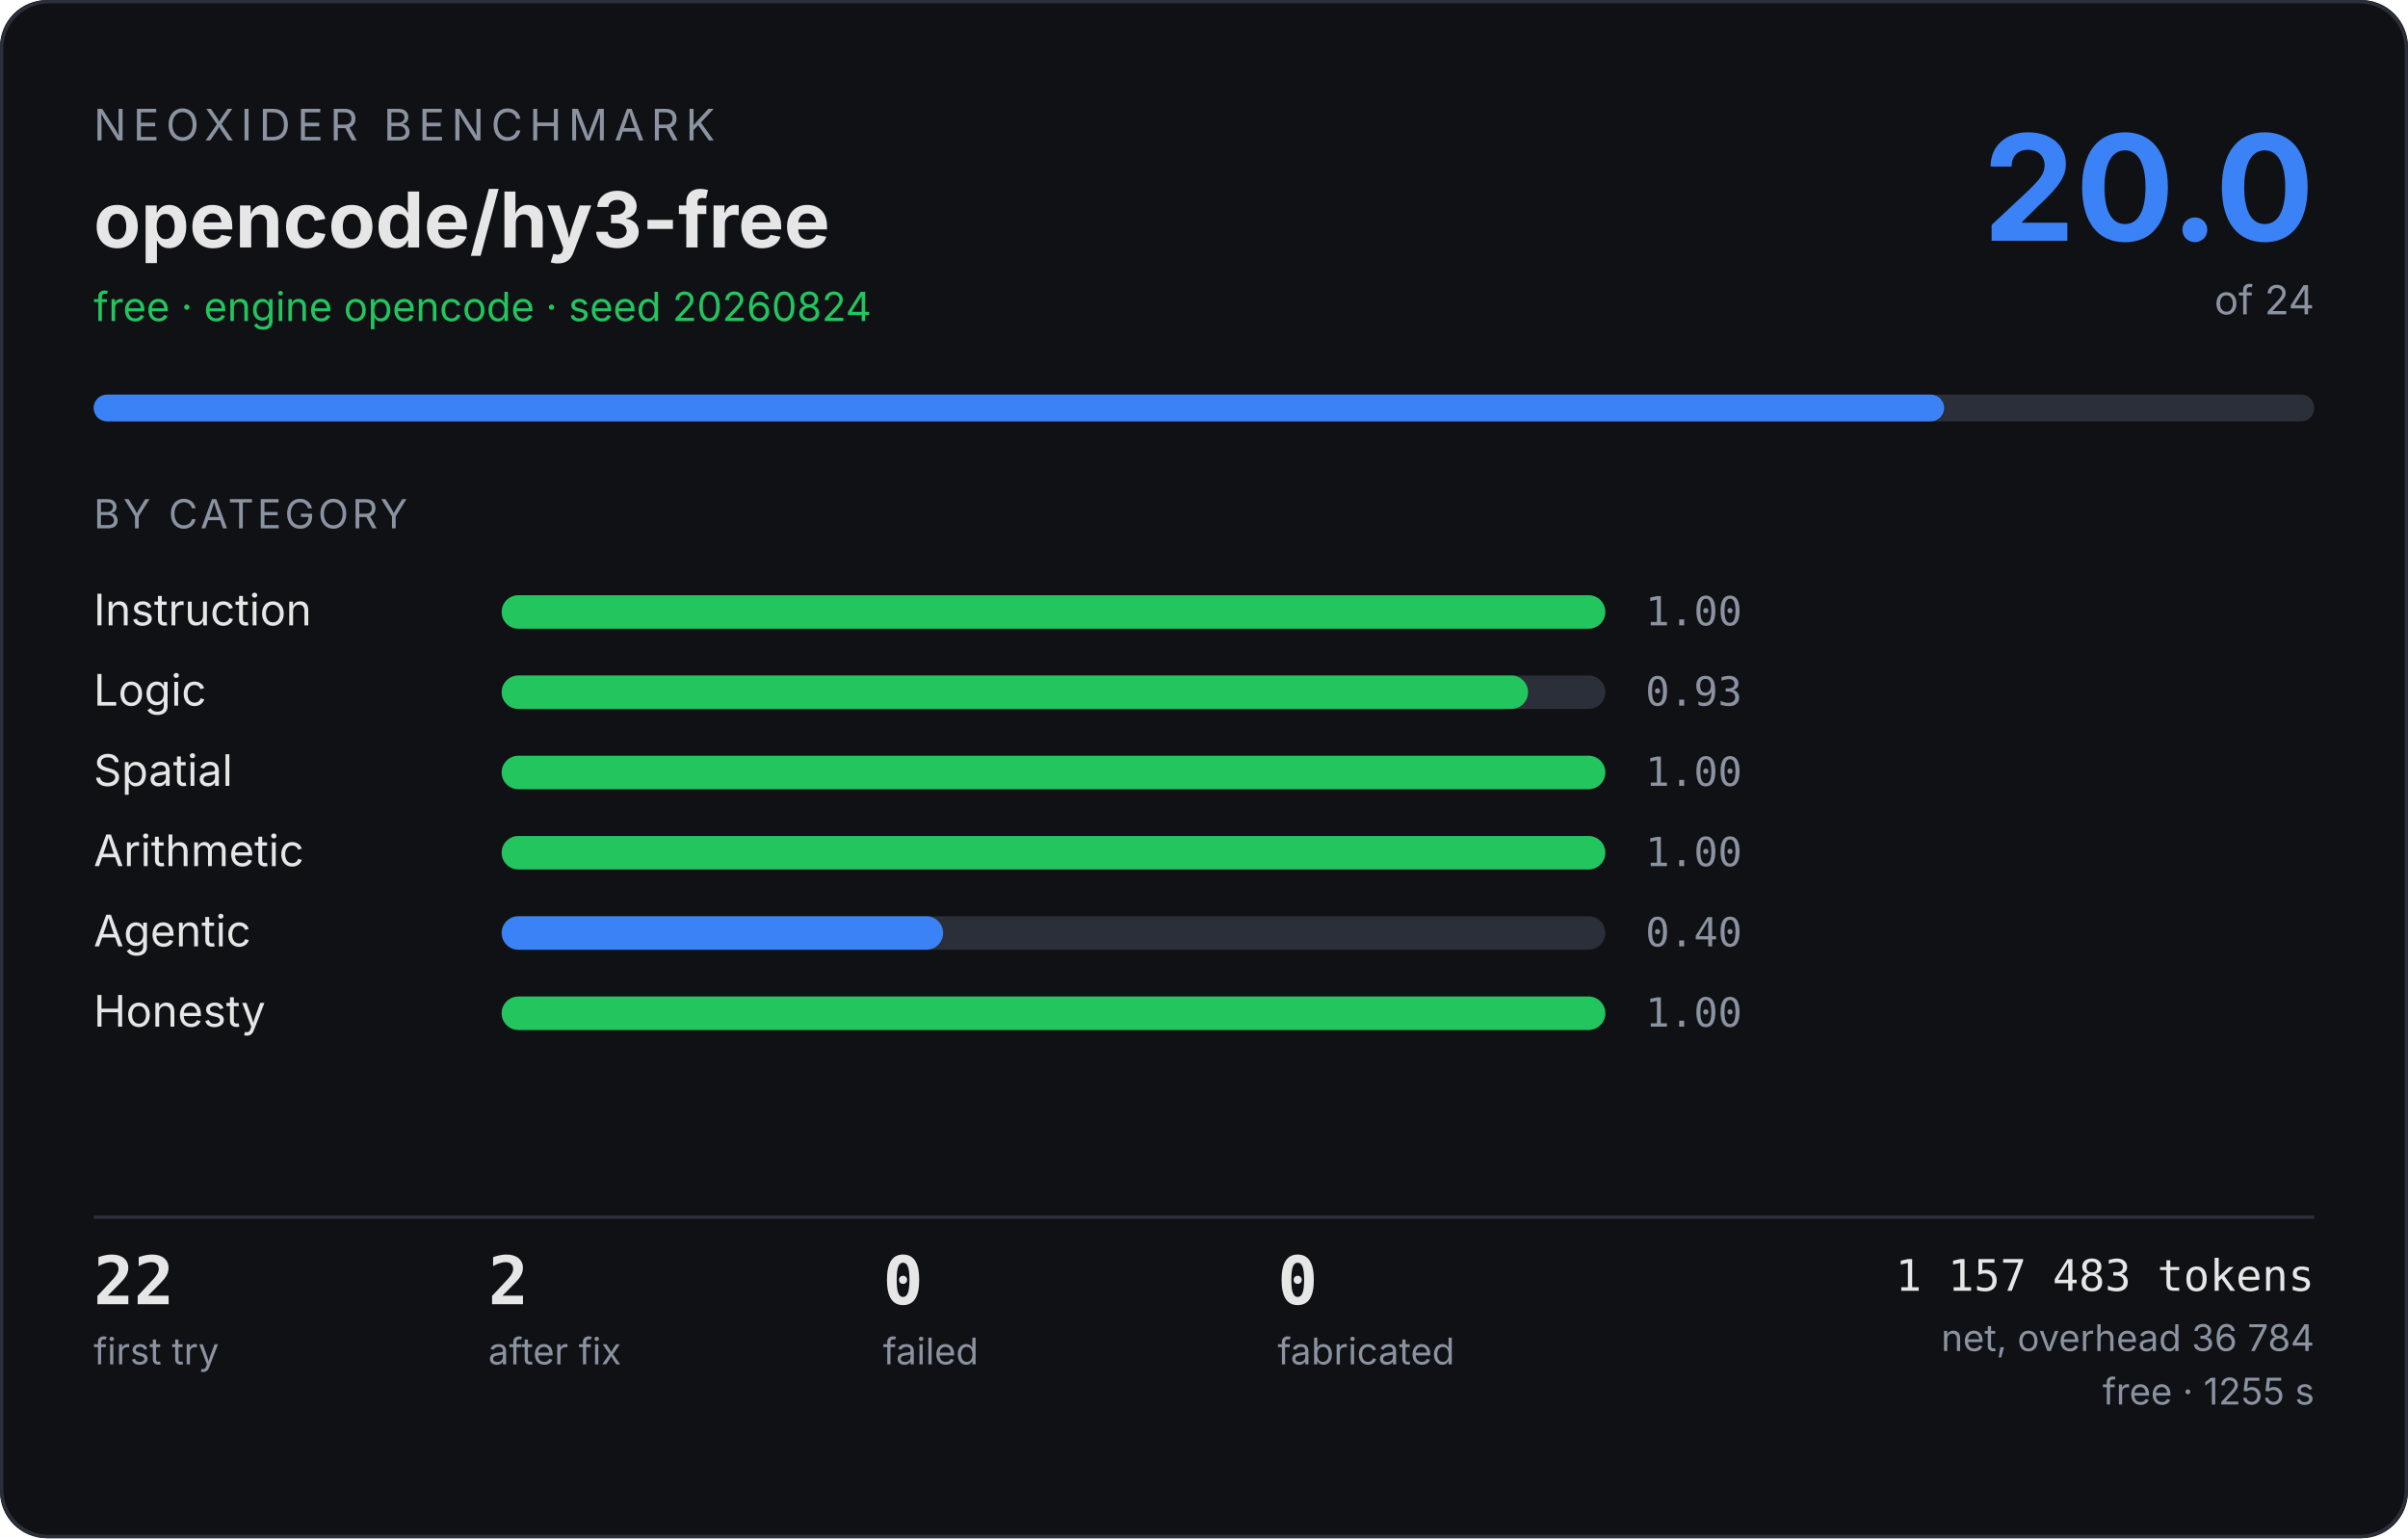
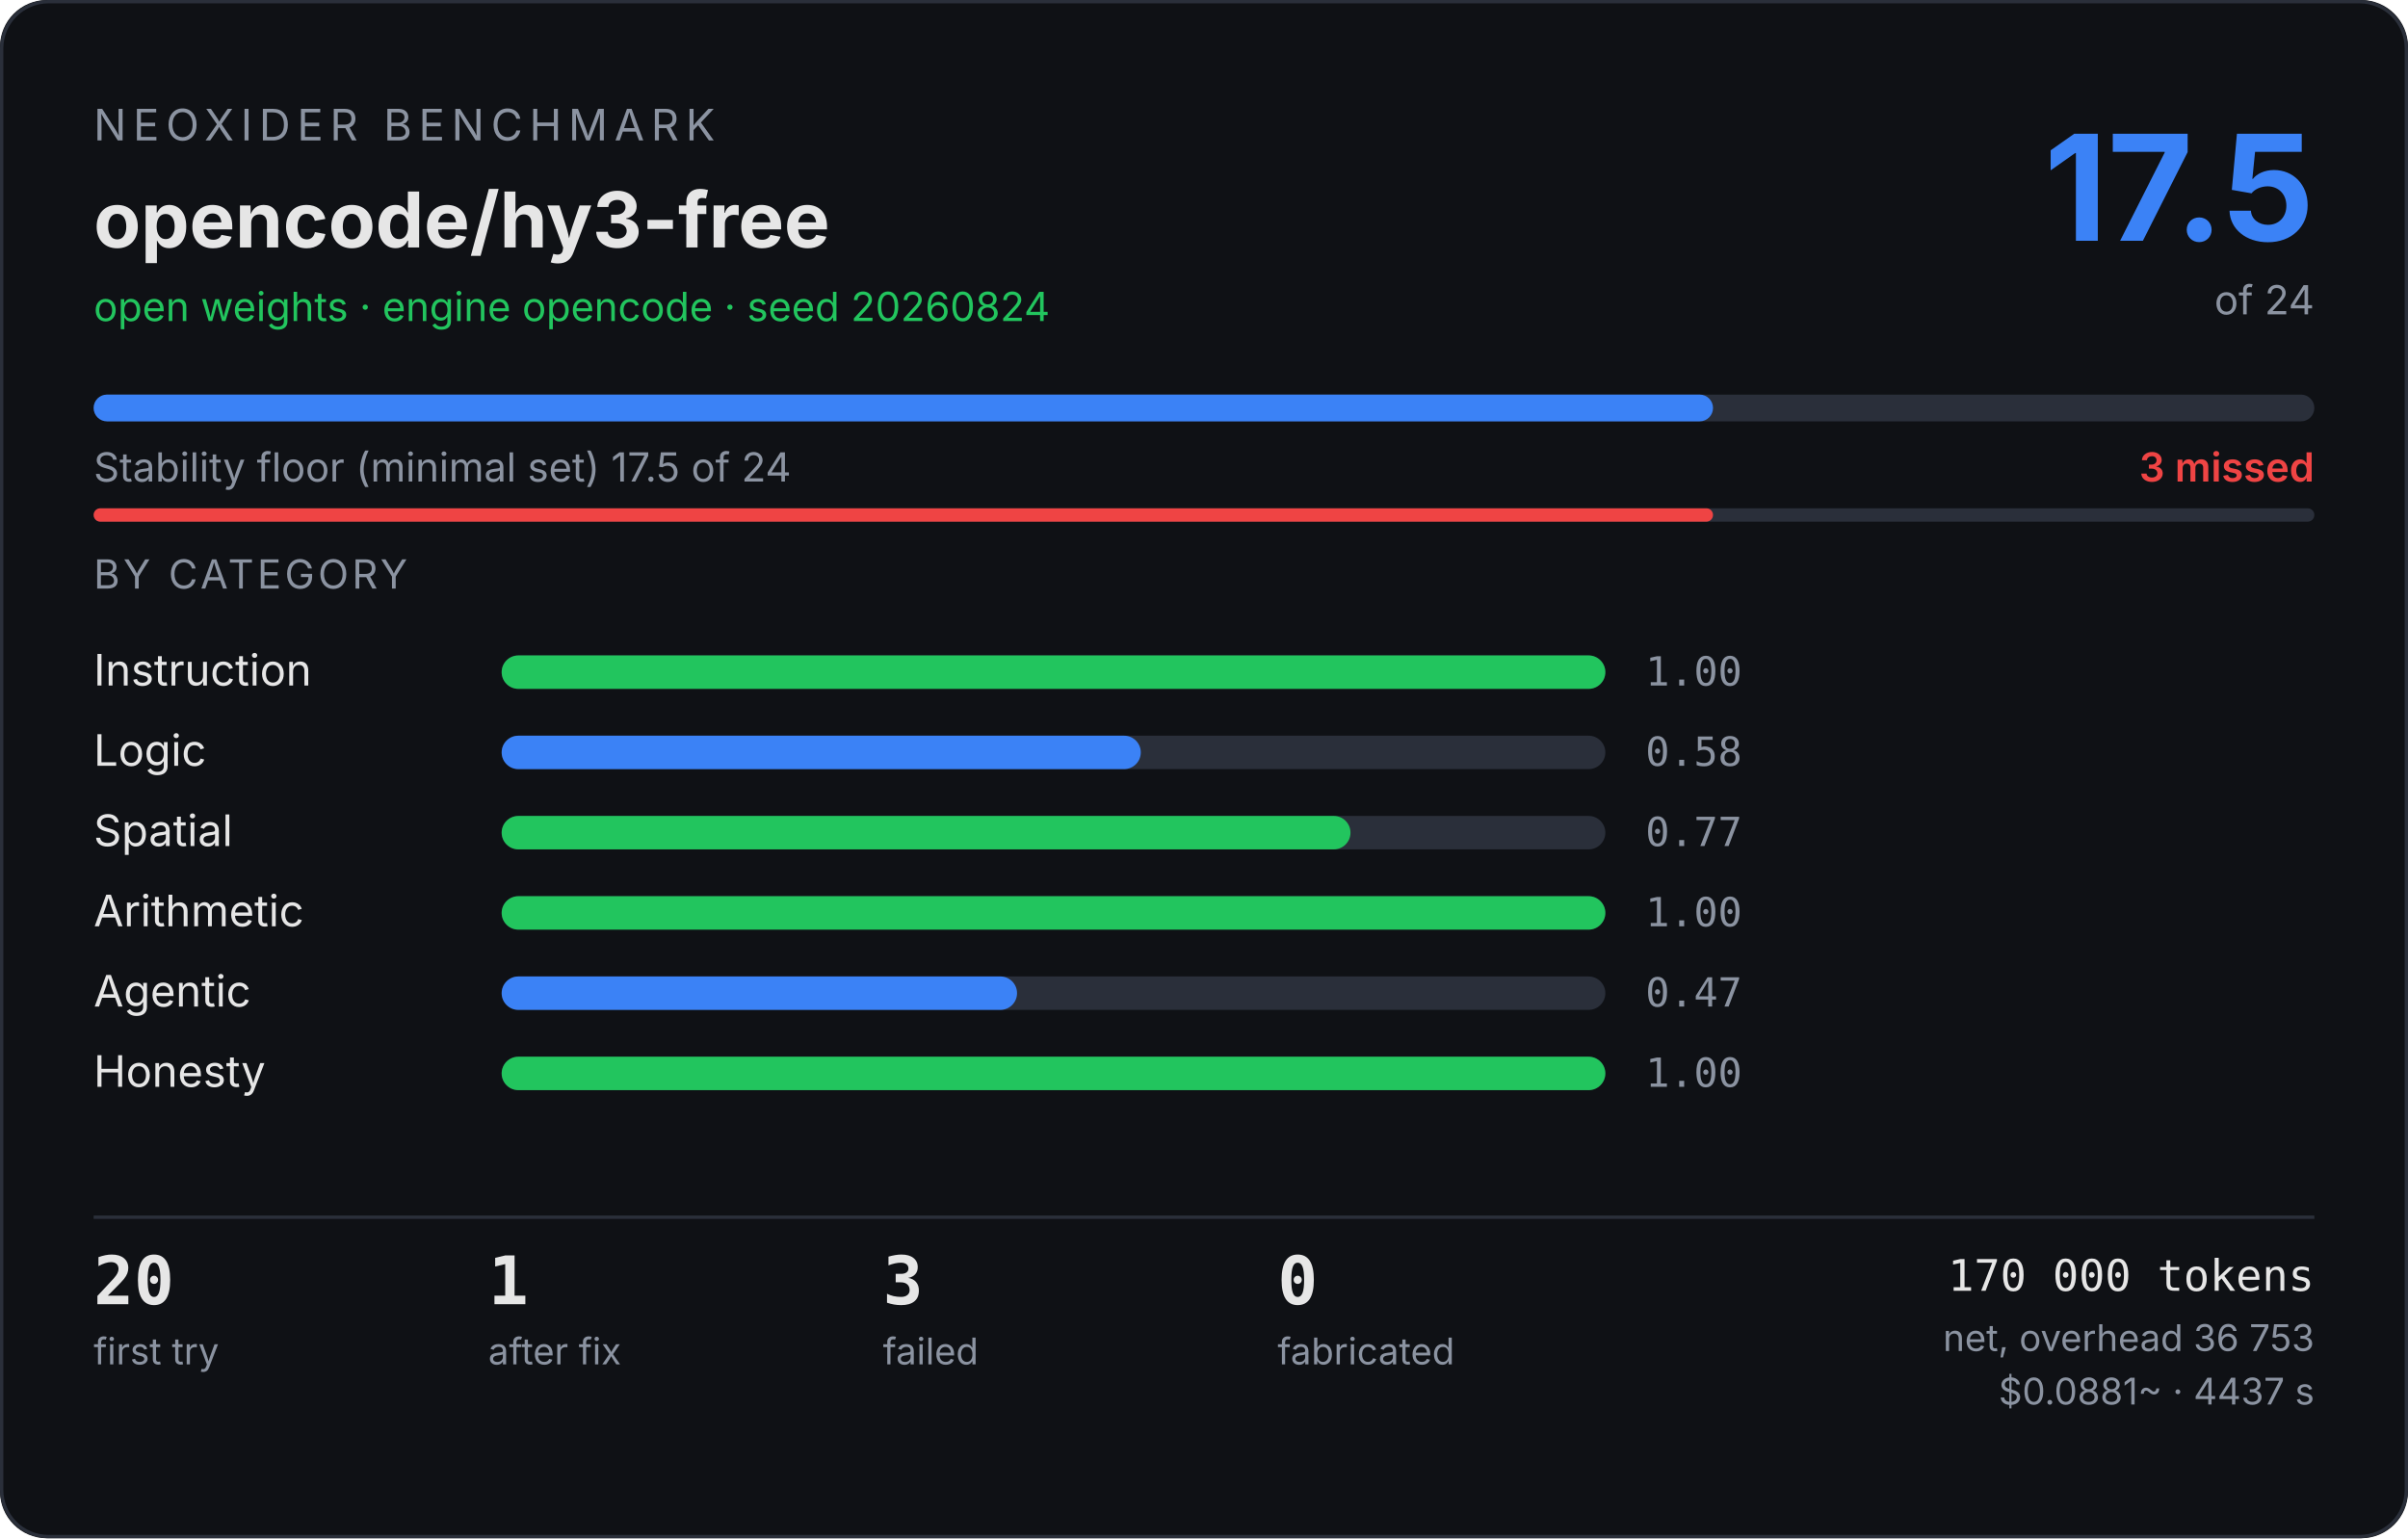
<svg xmlns="http://www.w3.org/2000/svg" width="720" height="460" viewBox="0 0 720 460" font-family="system-ui,-apple-system,Segoe UI,sans-serif">
  <rect width="720" height="460" rx="14" fill="#0f1115" />
  <rect x="0.5" y="0.5" width="719" height="459" rx="14" fill="none" stroke="#2a2f3a" />
  <text x="28" y="42" fill="#8b93a1" font-size="13" letter-spacing="2">NEOXIDER BENCHMARK</text>
  <text x="28" y="74" fill="#e6e6e6" font-size="23" font-weight="700">opencode/hy3-free</text>
-   <text x="28" y="96" fill="#22c55e" font-size="12">free · engine opencode · seed 20260824</text>
-   <text x="692" y="72" text-anchor="end" fill="#3b82f6" font-size="44" font-weight="700">20.0</text>
+   <text x="28" y="96" fill="#22c55e" font-size="12">open weights · engine opencode · seed 20260824</text>
+   <text x="692" y="72" text-anchor="end" fill="#3b82f6" font-size="44" font-weight="700">17.5</text>
  <text x="692" y="94" text-anchor="end" fill="#8b93a1" font-size="12">of 24</text>
  <rect x="28" y="118" width="664" height="8" rx="4" fill="#2a2f3a" />
-   <rect x="28" y="118" width="553.3" height="8" rx="4" fill="#3b82f6" />
-   <text x="28" y="158" fill="#8b93a1" font-size="12" letter-spacing="1">BY CATEGORY</text>
-   <text x="28" y="187" fill="#e6e6e6" font-size="13">Instruction</text>
-   <rect x="150" y="178" width="330" height="10" rx="5" fill="#2a2f3a" />
-   <rect x="150" y="178" width="330.0" height="10" rx="5" fill="#22c55e" />
-   <text x="492" y="187" fill="#8b93a1" font-size="12" font-family="ui-monospace,Consolas,monospace">1.00</text>
-   <text x="28" y="211" fill="#e6e6e6" font-size="13">Logic</text>
-   <rect x="150" y="202" width="330" height="10" rx="5" fill="#2a2f3a" />
-   <rect x="150" y="202" width="306.9" height="10" rx="5" fill="#22c55e" />
-   <text x="492" y="211" fill="#8b93a1" font-size="12" font-family="ui-monospace,Consolas,monospace">0.93</text>
-   <text x="28" y="235" fill="#e6e6e6" font-size="13">Spatial</text>
-   <rect x="150" y="226" width="330" height="10" rx="5" fill="#2a2f3a" />
-   <rect x="150" y="226" width="330.0" height="10" rx="5" fill="#22c55e" />
-   <text x="492" y="235" fill="#8b93a1" font-size="12" font-family="ui-monospace,Consolas,monospace">1.00</text>
-   <text x="28" y="259" fill="#e6e6e6" font-size="13">Arithmetic</text>
-   <rect x="150" y="250" width="330" height="10" rx="5" fill="#2a2f3a" />
-   <rect x="150" y="250" width="330.0" height="10" rx="5" fill="#22c55e" />
-   <text x="492" y="259" fill="#8b93a1" font-size="12" font-family="ui-monospace,Consolas,monospace">1.00</text>
-   <text x="28" y="283" fill="#e6e6e6" font-size="13">Agentic</text>
-   <rect x="150" y="274" width="330" height="10" rx="5" fill="#2a2f3a" />
-   <rect x="150" y="274" width="132.0" height="10" rx="5" fill="#3b82f6" />
-   <text x="492" y="283" fill="#8b93a1" font-size="12" font-family="ui-monospace,Consolas,monospace">0.40</text>
-   <text x="28" y="307" fill="#e6e6e6" font-size="13">Honesty</text>
-   <rect x="150" y="298" width="330" height="10" rx="5" fill="#2a2f3a" />
-   <rect x="150" y="298" width="330.0" height="10" rx="5" fill="#22c55e" />
-   <text x="492" y="307" fill="#8b93a1" font-size="12" font-family="ui-monospace,Consolas,monospace">1.00</text>
+   <rect x="28" y="118" width="484.2" height="8" rx="4" fill="#3b82f6" />
+   <text x="28" y="144" fill="#8b93a1" font-size="12">Stability floor (minimal set) 17.5 of 24</text>
+   <text x="692" y="144" text-anchor="end" fill="#ef4444" font-size="12" font-weight="600">3 missed</text>
+   <rect x="28" y="152" width="664" height="4" rx="2" fill="#2a2f3a" />
+   <rect x="28" y="152" width="484.2" height="4" rx="2" fill="#ef4444" />
+   <text x="28" y="176" fill="#8b93a1" font-size="12" letter-spacing="1">BY CATEGORY</text>
+   <text x="28" y="205" fill="#e6e6e6" font-size="13">Instruction</text>
+   <rect x="150" y="196" width="330" height="10" rx="5" fill="#2a2f3a" />
+   <rect x="150" y="196" width="330.0" height="10" rx="5" fill="#22c55e" />
+   <text x="492" y="205" fill="#8b93a1" font-size="12" font-family="ui-monospace,Consolas,monospace">1.00</text>
+   <text x="28" y="229" fill="#e6e6e6" font-size="13">Logic</text>
+   <rect x="150" y="220" width="330" height="10" rx="5" fill="#2a2f3a" />
+   <rect x="150" y="220" width="191.1" height="10" rx="5" fill="#3b82f6" />
+   <text x="492" y="229" fill="#8b93a1" font-size="12" font-family="ui-monospace,Consolas,monospace">0.58</text>
+   <text x="28" y="253" fill="#e6e6e6" font-size="13">Spatial</text>
+   <rect x="150" y="244" width="330" height="10" rx="5" fill="#2a2f3a" />
+   <rect x="150" y="244" width="253.8" height="10" rx="5" fill="#22c55e" />
+   <text x="492" y="253" fill="#8b93a1" font-size="12" font-family="ui-monospace,Consolas,monospace">0.77</text>
+   <text x="28" y="277" fill="#e6e6e6" font-size="13">Arithmetic</text>
+   <rect x="150" y="268" width="330" height="10" rx="5" fill="#2a2f3a" />
+   <rect x="150" y="268" width="330.0" height="10" rx="5" fill="#22c55e" />
+   <text x="492" y="277" fill="#8b93a1" font-size="12" font-family="ui-monospace,Consolas,monospace">1.00</text>
+   <text x="28" y="301" fill="#e6e6e6" font-size="13">Agentic</text>
+   <rect x="150" y="292" width="330" height="10" rx="5" fill="#2a2f3a" />
+   <rect x="150" y="292" width="154.1" height="10" rx="5" fill="#3b82f6" />
+   <text x="492" y="301" fill="#8b93a1" font-size="12" font-family="ui-monospace,Consolas,monospace">0.47</text>
+   <text x="28" y="325" fill="#e6e6e6" font-size="13">Honesty</text>
+   <rect x="150" y="316" width="330" height="10" rx="5" fill="#2a2f3a" />
+   <rect x="150" y="316" width="330.0" height="10" rx="5" fill="#22c55e" />
+   <text x="492" y="325" fill="#8b93a1" font-size="12" font-family="ui-monospace,Consolas,monospace">1.00</text>
  <line x1="28" y1="364" x2="692" y2="364" stroke="#2a2f3a" />
-   <text x="28" y="390" fill="#e6e6e6" font-size="20" font-weight="700" font-family="ui-monospace,Consolas,monospace">22</text>
+   <text x="28" y="390" fill="#e6e6e6" font-size="20" font-weight="700" font-family="ui-monospace,Consolas,monospace">20</text>
  <text x="28" y="408" fill="#8b93a1" font-size="11">first try</text>
-   <text x="146" y="390" fill="#e6e6e6" font-size="20" font-weight="700" font-family="ui-monospace,Consolas,monospace">2</text>
+   <text x="146" y="390" fill="#e6e6e6" font-size="20" font-weight="700" font-family="ui-monospace,Consolas,monospace">1</text>
  <text x="146" y="408" fill="#8b93a1" font-size="11">after fix</text>
-   <text x="264" y="390" fill="#e6e6e6" font-size="20" font-weight="700" font-family="ui-monospace,Consolas,monospace">0</text>
+   <text x="264" y="390" fill="#e6e6e6" font-size="20" font-weight="700" font-family="ui-monospace,Consolas,monospace">3</text>
  <text x="264" y="408" fill="#8b93a1" font-size="11">failed</text>
  <text x="382" y="390" fill="#e6e6e6" font-size="20" font-weight="700" font-family="ui-monospace,Consolas,monospace">0</text>
  <text x="382" y="408" fill="#8b93a1" font-size="11">fabricated</text>
-   <text x="692" y="386" text-anchor="end" fill="#e6e6e6" font-size="13" font-family="ui-monospace,Consolas,monospace">1 157 483 tokens</text>
-   <text x="692" y="404" text-anchor="end" fill="#8b93a1" font-size="11">net, overhead 36 784</text>
-   <text x="692" y="420" text-anchor="end" fill="#8b93a1" font-size="11">free · 1255 s</text>
+   <text x="692" y="386" text-anchor="end" fill="#e6e6e6" font-size="13" font-family="ui-monospace,Consolas,monospace">170 000 tokens</text>
+   <text x="692" y="404" text-anchor="end" fill="#8b93a1" font-size="11">net, overhead 36 753</text>
+   <text x="692" y="420" text-anchor="end" fill="#8b93a1" font-size="11">$0.0881~ · 4437 s</text>
</svg>
